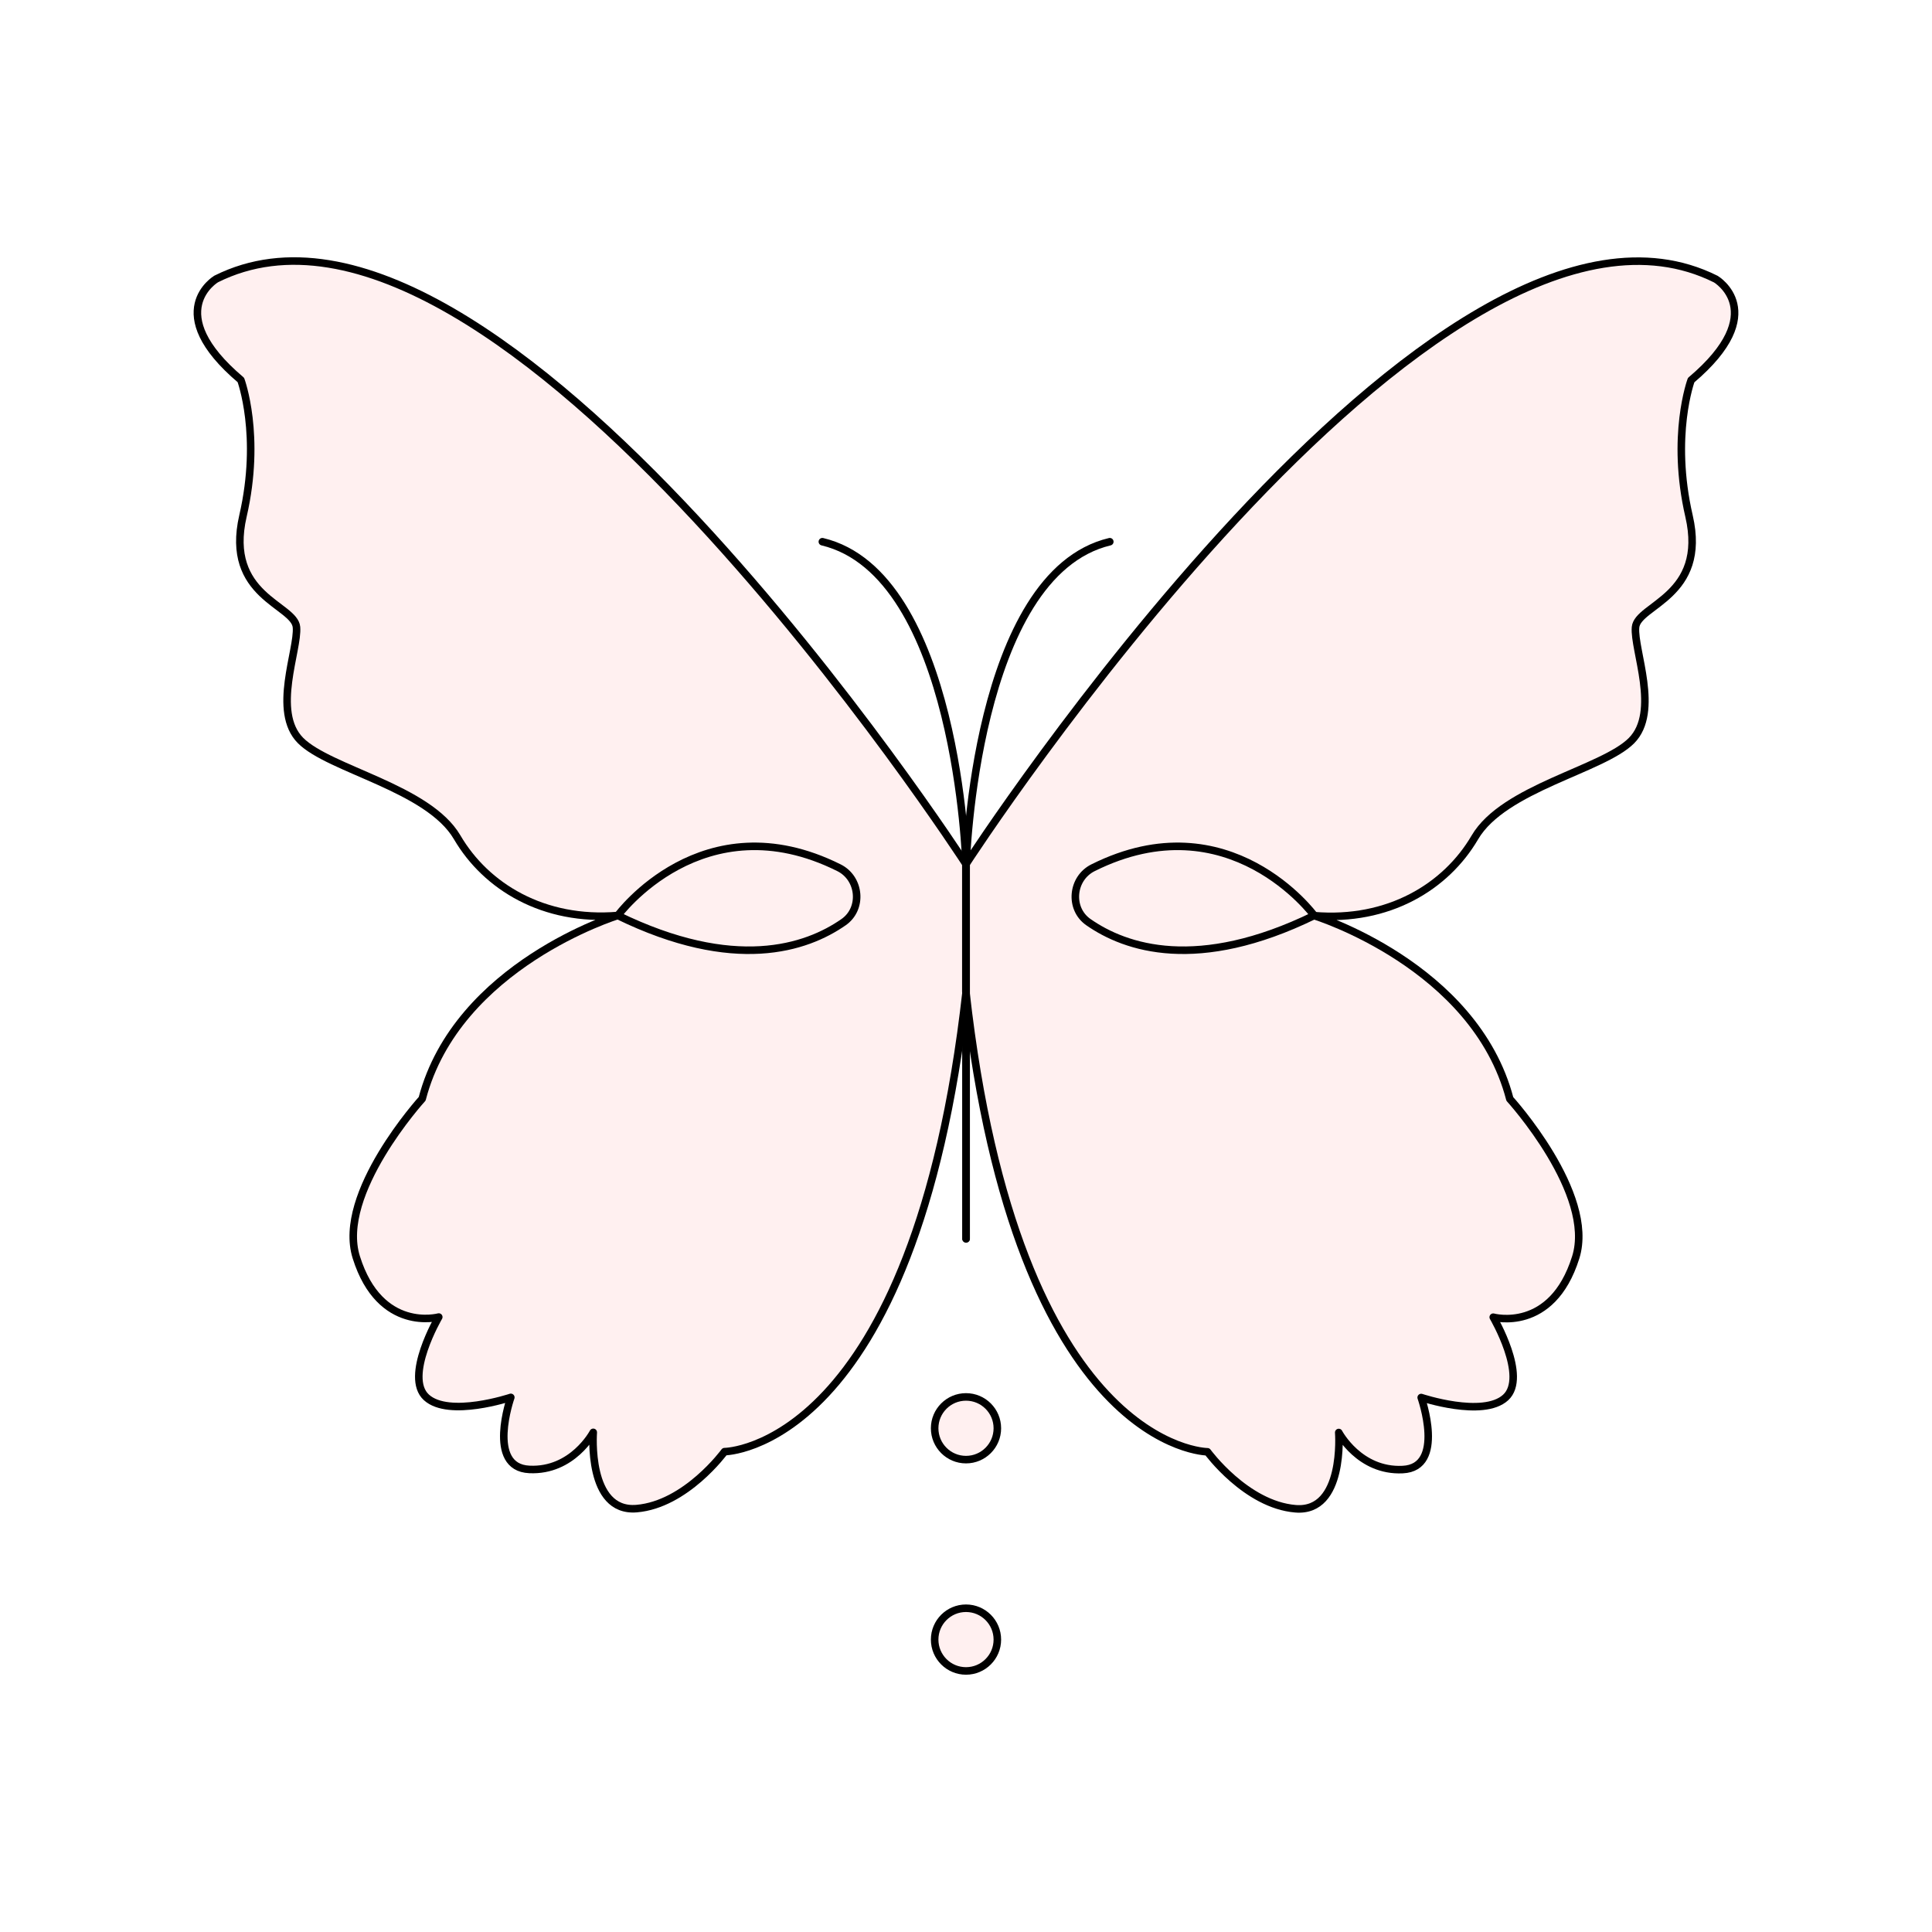
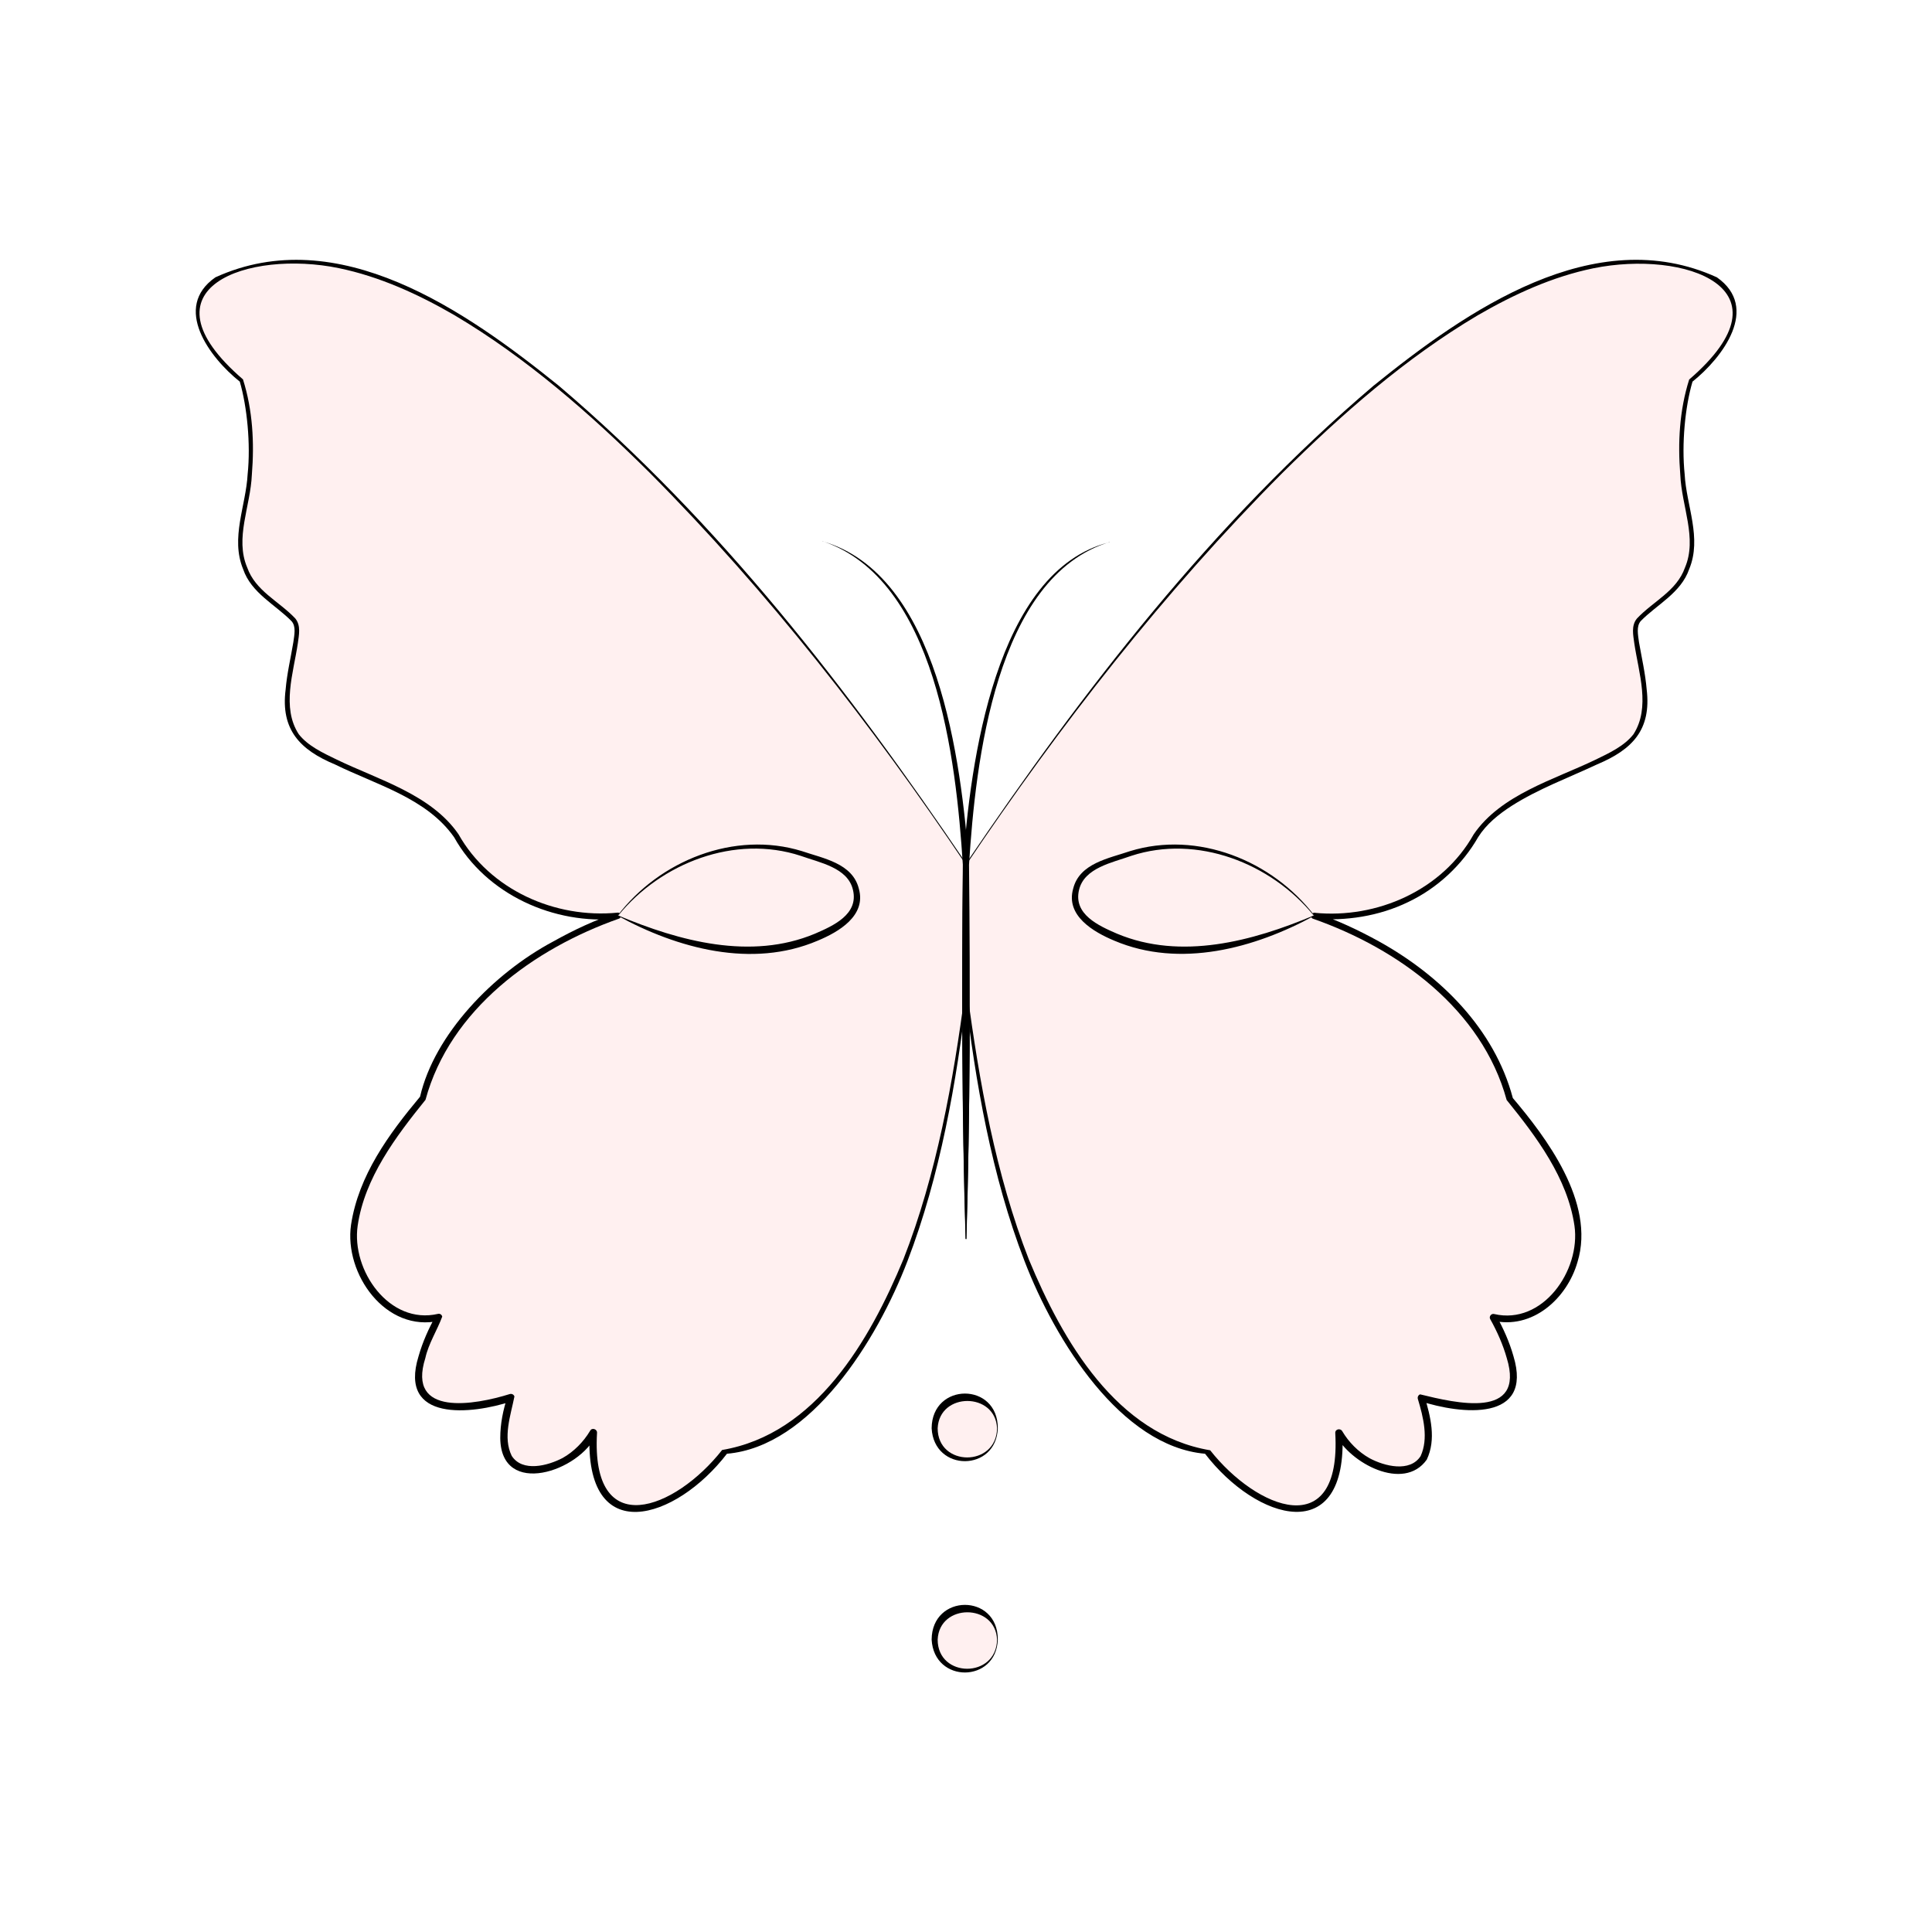
<svg xmlns="http://www.w3.org/2000/svg" id="Layer_1" data-name="Layer 1" viewBox="0 0 128.18 128.18">
  <defs>
    <style>
      .cls-1 {
        fill: #fff0f0;
      }
- 
-       .cls-1, .cls-2 {
-         stroke: #000;
-         stroke-linecap: round;
-         stroke-linejoin: round;
-         stroke-width: .5px;
-       }
- 
-       .cls-2 {
-         fill: none;
-       }
    </style>
  </defs>
-   <path class="cls-1" d="M64.09,57.33S32.93,9.22,14.34,18.51c0,0-3.69,2.19,1.64,6.7,0,0,1.37,3.69.14,9.02s3.42,5.88,3.55,7.38-1.64,5.6.27,7.52,8.47,3.14,10.39,6.42,5.74,5.6,10.66,5.19c0,0-10.66,3.28-12.98,12.16,0,0-5.71,6.28-4.37,10.52,1.58,5.03,5.47,3.96,5.47,3.96,0,0-2.32,3.96-.82,5.33s5.6,0,5.6,0c0,0-1.64,4.65,1.23,4.78,2.87.14,4.24-2.46,4.24-2.46,0,0-.41,5.33,2.87,5.06s5.84-3.78,5.84-3.78c0,0,12.61-.07,16.03-30.53h0v-8.47Z" />
-   <path class="cls-2" d="M54.56,35.94c8.97,2.14,9.53,21.39,9.53,21.39v24.86" />
-   <path class="cls-1" d="M40.99,60.74s5.63-7.68,14.67-3.17c1.41.7,1.6,2.71.31,3.61-2.48,1.73-7.25,3.33-14.98-.44Z" />
-   <path class="cls-1" d="M64.09,57.33s31.16-48.11,49.75-38.81c0,0,3.69,2.19-1.64,6.7,0,0-1.37,3.69-.14,9.02s-3.42,5.88-3.55,7.38,1.64,5.6-.27,7.52-8.47,3.14-10.39,6.42-5.74,5.6-10.66,5.19c0,0,10.66,3.28,12.98,12.16,0,0,5.71,6.28,4.37,10.52-1.58,5.03-5.47,3.96-5.47,3.96,0,0,2.32,3.96.82,5.33s-5.6,0-5.6,0c0,0,1.64,4.65-1.23,4.78-2.87.14-4.24-2.46-4.24-2.46,0,0,.41,5.33-2.87,5.06s-5.84-3.78-5.84-3.78c0,0-12.61-.07-16.03-30.53h0v-8.47Z" />
-   <path class="cls-2" d="M73.63,35.94c-8.97,2.14-9.53,21.39-9.53,21.39v24.86" />
-   <path class="cls-1" d="M87.19,60.74s-5.63-7.68-14.67-3.17c-1.41.7-1.6,2.71-.31,3.61,2.48,1.73,7.25,3.33,14.98-.44Z" />
-   <circle class="cls-1" cx="64.09" cy="94.76" r="2.08" />
-   <circle class="cls-1" cx="64.09" cy="108.78" r="2.08" />
+   <g>
+     <path class="cls-1" d="M64.09,57.33S32.93,9.22,14.34,18.51c0,0-3.69,2.19,1.64,6.7,0,0,1.37,3.69.14,9.02s3.42,5.88,3.55,7.38-1.64,5.6.27,7.52c1.91,1.91,8.47,3.14,10.39,6.42,1.91,3.28,5.74,5.6,10.66,5.19,0,0-10.66,3.28-12.98,12.16,0,0-5.71,6.28-4.37,10.52,1.58,5.03,5.47,3.96,5.47,3.96,0,0-2.32,3.96-.82,5.33,1.5,1.37,5.6,0,5.6,0,0,0-1.64,4.65,1.23,4.78,2.87.14,4.24-2.46,4.24-2.46,0,0-.41,5.33,2.87,5.06s5.84-3.78,5.84-3.78c0,0,12.61-.07,16.03-30.53h0v-8.47Z" />
+     <path d="M64.07,57.34c-6.21-9.22-13.11-18.08-20.96-25.97-3.94-3.91-8.17-7.62-12.96-10.46-2.4-1.39-4.96-2.56-7.67-3.12-5.94-1.23-13.46,1.27-6.36,7.38.65,2.05.76,4.21.59,6.32-.09,2.11-1.14,4.21-.31,6.16.55,1.56,2.1,2.23,3.19,3.38.39.48.24,1.11.17,1.65-.29,1.96-1.09,4.26.06,6.03.61.78,1.6,1.24,2.53,1.69,2.75,1.33,6.26,2.31,8.07,4.95,2.08,3.69,6.41,5.61,10.56,5.2.23-.02.3.33.08.4-5.64,1.99-11.2,6.02-12.83,12.02-1.97,2.44-4.04,5.18-4.5,8.35-.43,2.96,2.1,6.6,5.33,5.85.13-.03.25.05.28.18-.33.9-.91,1.79-1.12,2.75-1.25,3.93,3.3,3.11,5.6,2.39.13-.04.27.03.31.16-.25,1.26-.78,2.71-.18,3.94.71,1.1,2.39.66,3.38.14.75-.42,1.39-1.08,1.82-1.8.12-.24.48-.11.46.13-.42,7.28,5.18,5.11,8.3,1.14,6.21-1.05,9.79-7.26,12.03-12.66,2.19-5.59,3.31-11.81,4.09-17.76,0,0,.07.08.07.08-.04,0-.07-.03-.07-.07l.05-8.47h0ZM64.12,57.32l.05,8.48-.07-.07s.07.03.07.07c-.7,5.99-1.8,12.23-3.96,17.86-2.03,5.3-6.41,12.31-11.98,12.79-3.38,4.4-9.49,6.36-9.11-1.42,0,0,.46.13.46.13-1.11,2.47-6.35,4.23-6.39.25,0-.96.19-1.87.48-2.76l.31.31c-2.71.9-7.57,1.4-6.21-2.98.27-.95.67-1.84,1.15-2.7l.26.34c-3.58.83-6.36-3.1-5.89-6.36.5-3.28,2.51-6.02,4.58-8.5.95-4.12,4.84-8.17,8.84-10.3,1.36-.76,2.76-1.42,4.25-1.91l.08.4c-4.27.43-8.79-1.6-10.91-5.4-1.82-2.6-5.16-3.48-7.9-4.83-2.31-.96-3.62-2.3-3.28-4.97.09-1.07.34-2.1.51-3.13.07-.51.19-1.05-.11-1.4-1.07-1.1-2.68-1.87-3.22-3.46-.85-2.07.19-4.21.3-6.3.21-2-.04-4.49-.52-6.14-2-1.59-4.49-4.92-1.62-6.92,8.14-3.71,16.62,2.22,22.78,7.19,10.64,9.04,19.26,20.2,27.06,31.73h0Z" />
+   </g>
+   <path d="M54.56,35.91c7.72,2.21,9.21,14.61,9.73,21.45.09,8.27.07,16.55-.18,24.82,0,.03-.05.03-.05,0-.25-8.27-.26-16.54-.18-24.82-.45-6.97-1.76-18.95-9.33-21.46h0Z" />
+   <g>
+     <path class="cls-1" d="M40.99,60.74s5.63-7.68,14.67-3.17c1.41.7,1.6,2.71.31,3.61-2.48,1.73-7.25,3.33-14.98-.44Z" />
+     <path d="M40.97,60.75c2.79-3.66,7.76-5.66,12.24-4.28,1.4.48,3.35.8,3.77,2.49.51,1.79-1.33,2.87-2.73,3.45-4.36,1.86-9.31.52-13.28-1.66h0ZM41.02,60.74c4.07,1.71,8.8,2.98,13.04,1.21,1.23-.53,2.92-1.29,2.53-2.91-.34-1.48-2.22-1.81-3.47-2.26-4.36-1.43-9.26.47-12.1,3.96h0Z" />
+   </g>
+   <g>
+     <path class="cls-1" d="M64.09,57.33s31.16-48.11,49.75-38.81c0,0,3.69,2.19-1.64,6.7,0,0-1.37,3.69-.14,9.02,1.23,5.33-3.42,5.88-3.55,7.38s1.64,5.6-.27,7.52c-1.91,1.91-8.47,3.14-10.39,6.42-1.91,3.28-5.74,5.6-10.66,5.19,0,0,10.66,3.28,12.98,12.16,0,0,5.71,6.28,4.37,10.52-1.58,5.03-5.47,3.96-5.47,3.96,0,0,2.32,3.96.82,5.33-1.5,1.37-5.6,0-5.6,0,0,0,1.64,4.65-1.23,4.78s-4.24-2.46-4.24-2.46c0,0,.41,5.33-2.87,5.06s-5.84-3.78-5.84-3.78c0,0-12.61-.07-16.03-30.53h0v-8.47Z" />
+     <path d="M64.07,57.32c7.79-11.53,16.42-22.68,27.06-31.73,6.16-4.98,14.65-10.9,22.78-7.19,2.87,2.02.38,5.32-1.62,6.92-.49,1.66-.73,4.14-.52,6.14.11,2.09,1.16,4.23.3,6.3-.55,1.59-2.15,2.35-3.22,3.45-.29.35-.18.89-.11,1.4.18,1.03.42,2.07.51,3.13.32,2.68-.95,3.99-3.28,4.97-1.9.89-3.89,1.62-5.67,2.75-.87.56-1.69,1.22-2.23,2.08-1.06,1.85-2.71,3.39-4.65,4.31-1.94.94-4.13,1.27-6.26,1.1l.08-.4c1.49.5,2.89,1.16,4.25,1.91,4.07,2.26,7.65,5.79,8.88,10.39,2.14,2.53,5.51,6.91,4.29,10.88-.69,2.42-3,4.52-5.66,3.88,0,0,.26-.34.26-.34.48.86.88,1.75,1.15,2.7,1.33,4.39-3.46,3.88-6.21,2.98,0,0,.31-.31.31-.31.4,1.34.79,2.85.15,4.2-1.53,2.16-5.12.22-6.06-1.68,0,0,.46-.13.46-.13.39,7.73-5.7,5.86-9.11,1.42-5.57-.49-9.94-7.48-11.98-12.79-2.17-5.62-3.26-11.87-3.96-17.85,0-.04.02-.08.06-.08.04-.01-.07.07-.06.07,0,0,.05-8.48.05-8.48h0ZM64.12,57.34l.05,8.47s-.03.07-.07.07l.07-.08c.79,5.95,1.9,12.16,4.09,17.76,2.24,5.4,5.82,11.62,12.03,12.66,3.09,3.92,8.71,6.18,8.3-1.14-.02-.27.34-.34.46-.13.43.73,1.07,1.38,1.82,1.8.99.53,2.67.95,3.38-.14.54-1.17.18-2.59-.18-3.79-.04-.13.03-.27.15-.31,2.33.57,7,1.7,5.75-2.4-.25-.89-.64-1.77-1.1-2.59-.1-.17.07-.39.26-.34,3.22.75,5.75-2.89,5.33-5.85-.46-3.17-2.53-5.92-4.5-8.35-1.64-6.01-7.19-10.04-12.83-12.02-.23-.06-.16-.42.08-.4,4.15.41,8.48-1.5,10.56-5.2,1.8-2.64,5.33-3.63,8.07-4.95.93-.45,1.92-.91,2.53-1.69,1.15-1.78.35-4.07.06-6.03-.07-.54-.22-1.17.17-1.65,1.08-1.15,2.64-1.82,3.19-3.38.83-1.95-.22-4.05-.31-6.16-.17-2.12-.06-4.27.59-6.32,7.06-6.08-.32-8.61-6.36-7.38-2.72.56-5.27,1.73-7.67,3.12-4.79,2.84-9.01,6.55-12.96,10.46-7.86,7.89-14.75,16.75-20.96,25.97h0Z" />
+   </g>
+   <path d="M73.63,35.96c-7.59,2.3-8.91,14.65-9.34,21.41.09,8.27.07,16.54-.17,24.82,0,.03-.05.03-.05,0-.25-8.27-.26-16.55-.18-24.82.47-6.72,2.13-19.53,9.74-21.4h0Z" />
+   <g>
+     <path class="cls-1" d="M87.19,60.74s-5.63-7.68-14.67-3.17c-1.41.7-1.6,2.71-.31,3.61,2.48,1.73,7.25,3.33,14.98-.44Z" />
+     <path d="M87.16,60.74c-2.84-3.48-7.74-5.39-12.1-3.96-1.25.45-3.12.79-3.47,2.26-.39,1.62,1.3,2.38,2.53,2.91,4.24,1.77,8.97.5,13.04-1.21h0ZM87.21,60.75c-3.97,2.17-8.92,3.51-13.28,1.66-1.39-.58-3.24-1.66-2.73-3.45.42-1.69,2.37-2.01,3.77-2.49,4.48-1.38,9.45.62,12.24,4.28h0Z" />
+   </g>
+   <g>
+     <circle class="cls-1" cx="64.09" cy="94.76" r="2.08" />
+     <path d="M66.2,94.76c-.1,2.89-4.23,2.93-4.39,0,.02-3.06,4.4-3.08,4.39,0h0ZM66.15,94.76c-.1-2.41-3.83-2.42-3.94,0,0,2.57,3.9,2.59,3.94,0h0Z" />
+   </g>
+   <g>
+     <circle class="cls-1" cx="64.09" cy="108.78" r="2.08" />
+     <path d="M66.2,108.78c-.1,2.89-4.23,2.93-4.39,0,.02-3.06,4.4-3.08,4.39,0h0ZM66.15,108.78c-.1-2.41-3.83-2.42-3.94,0,0,2.57,3.9,2.59,3.94,0h0Z" />
+   </g>
</svg>
